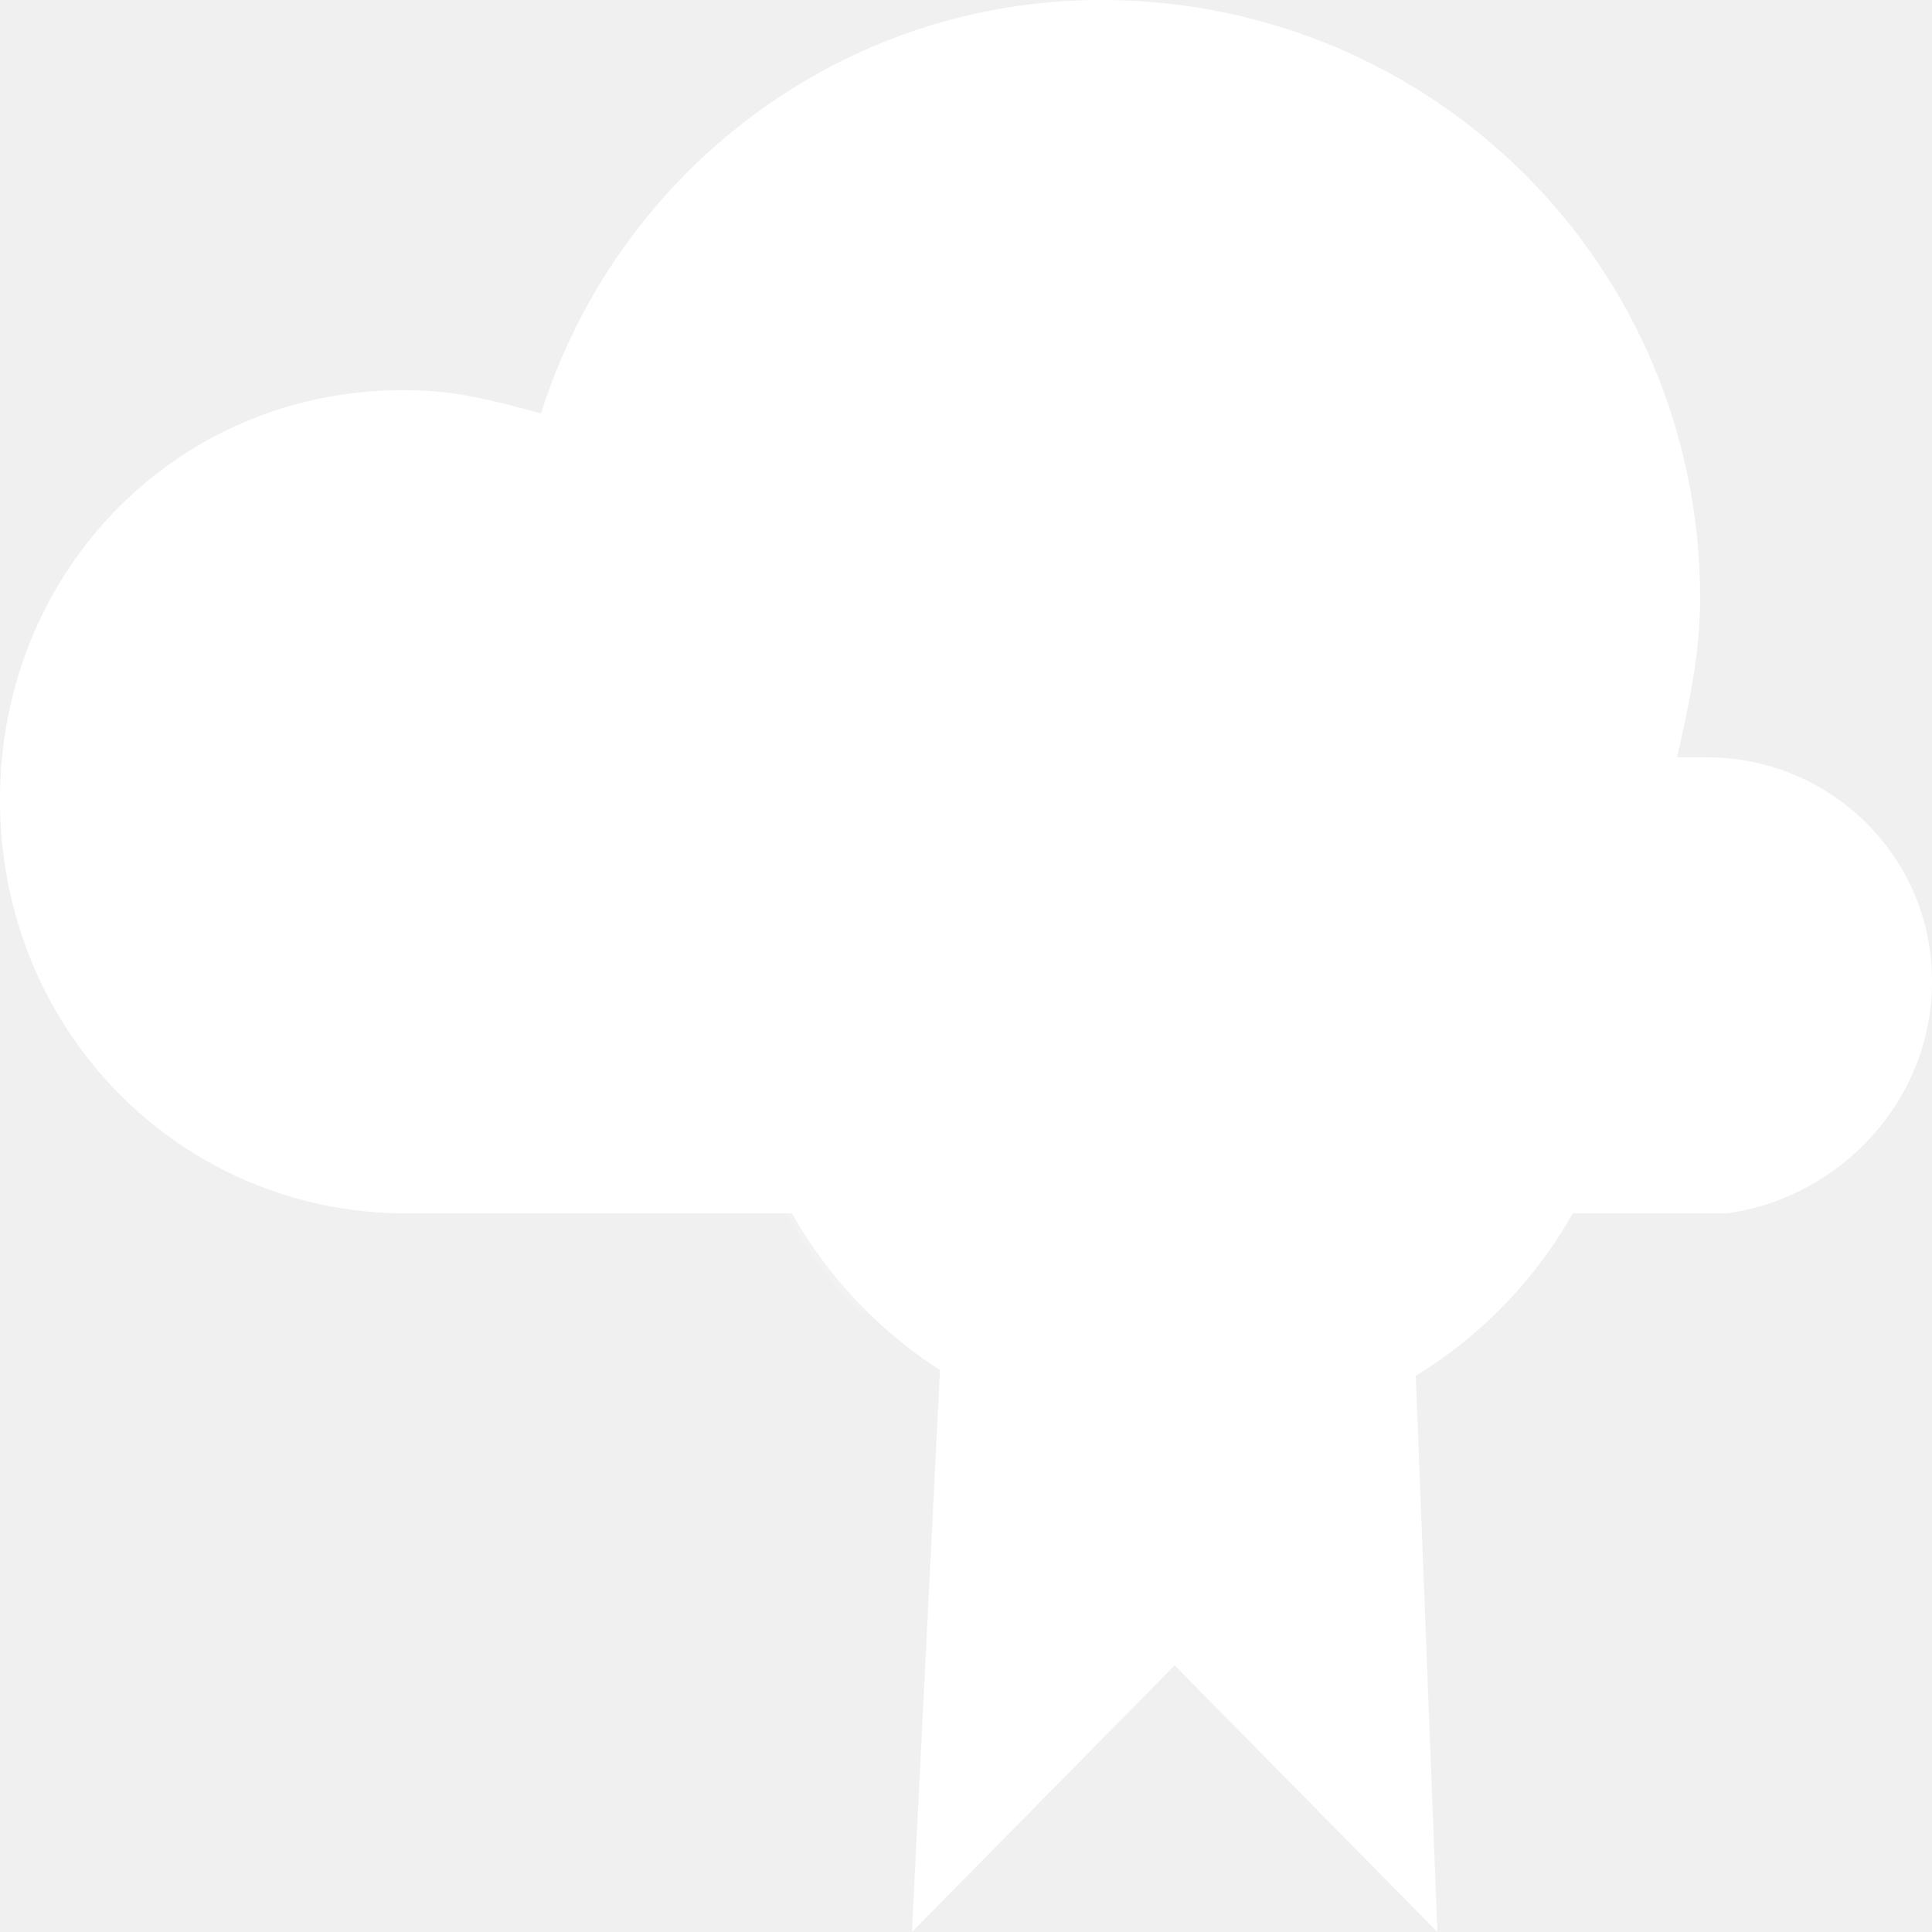
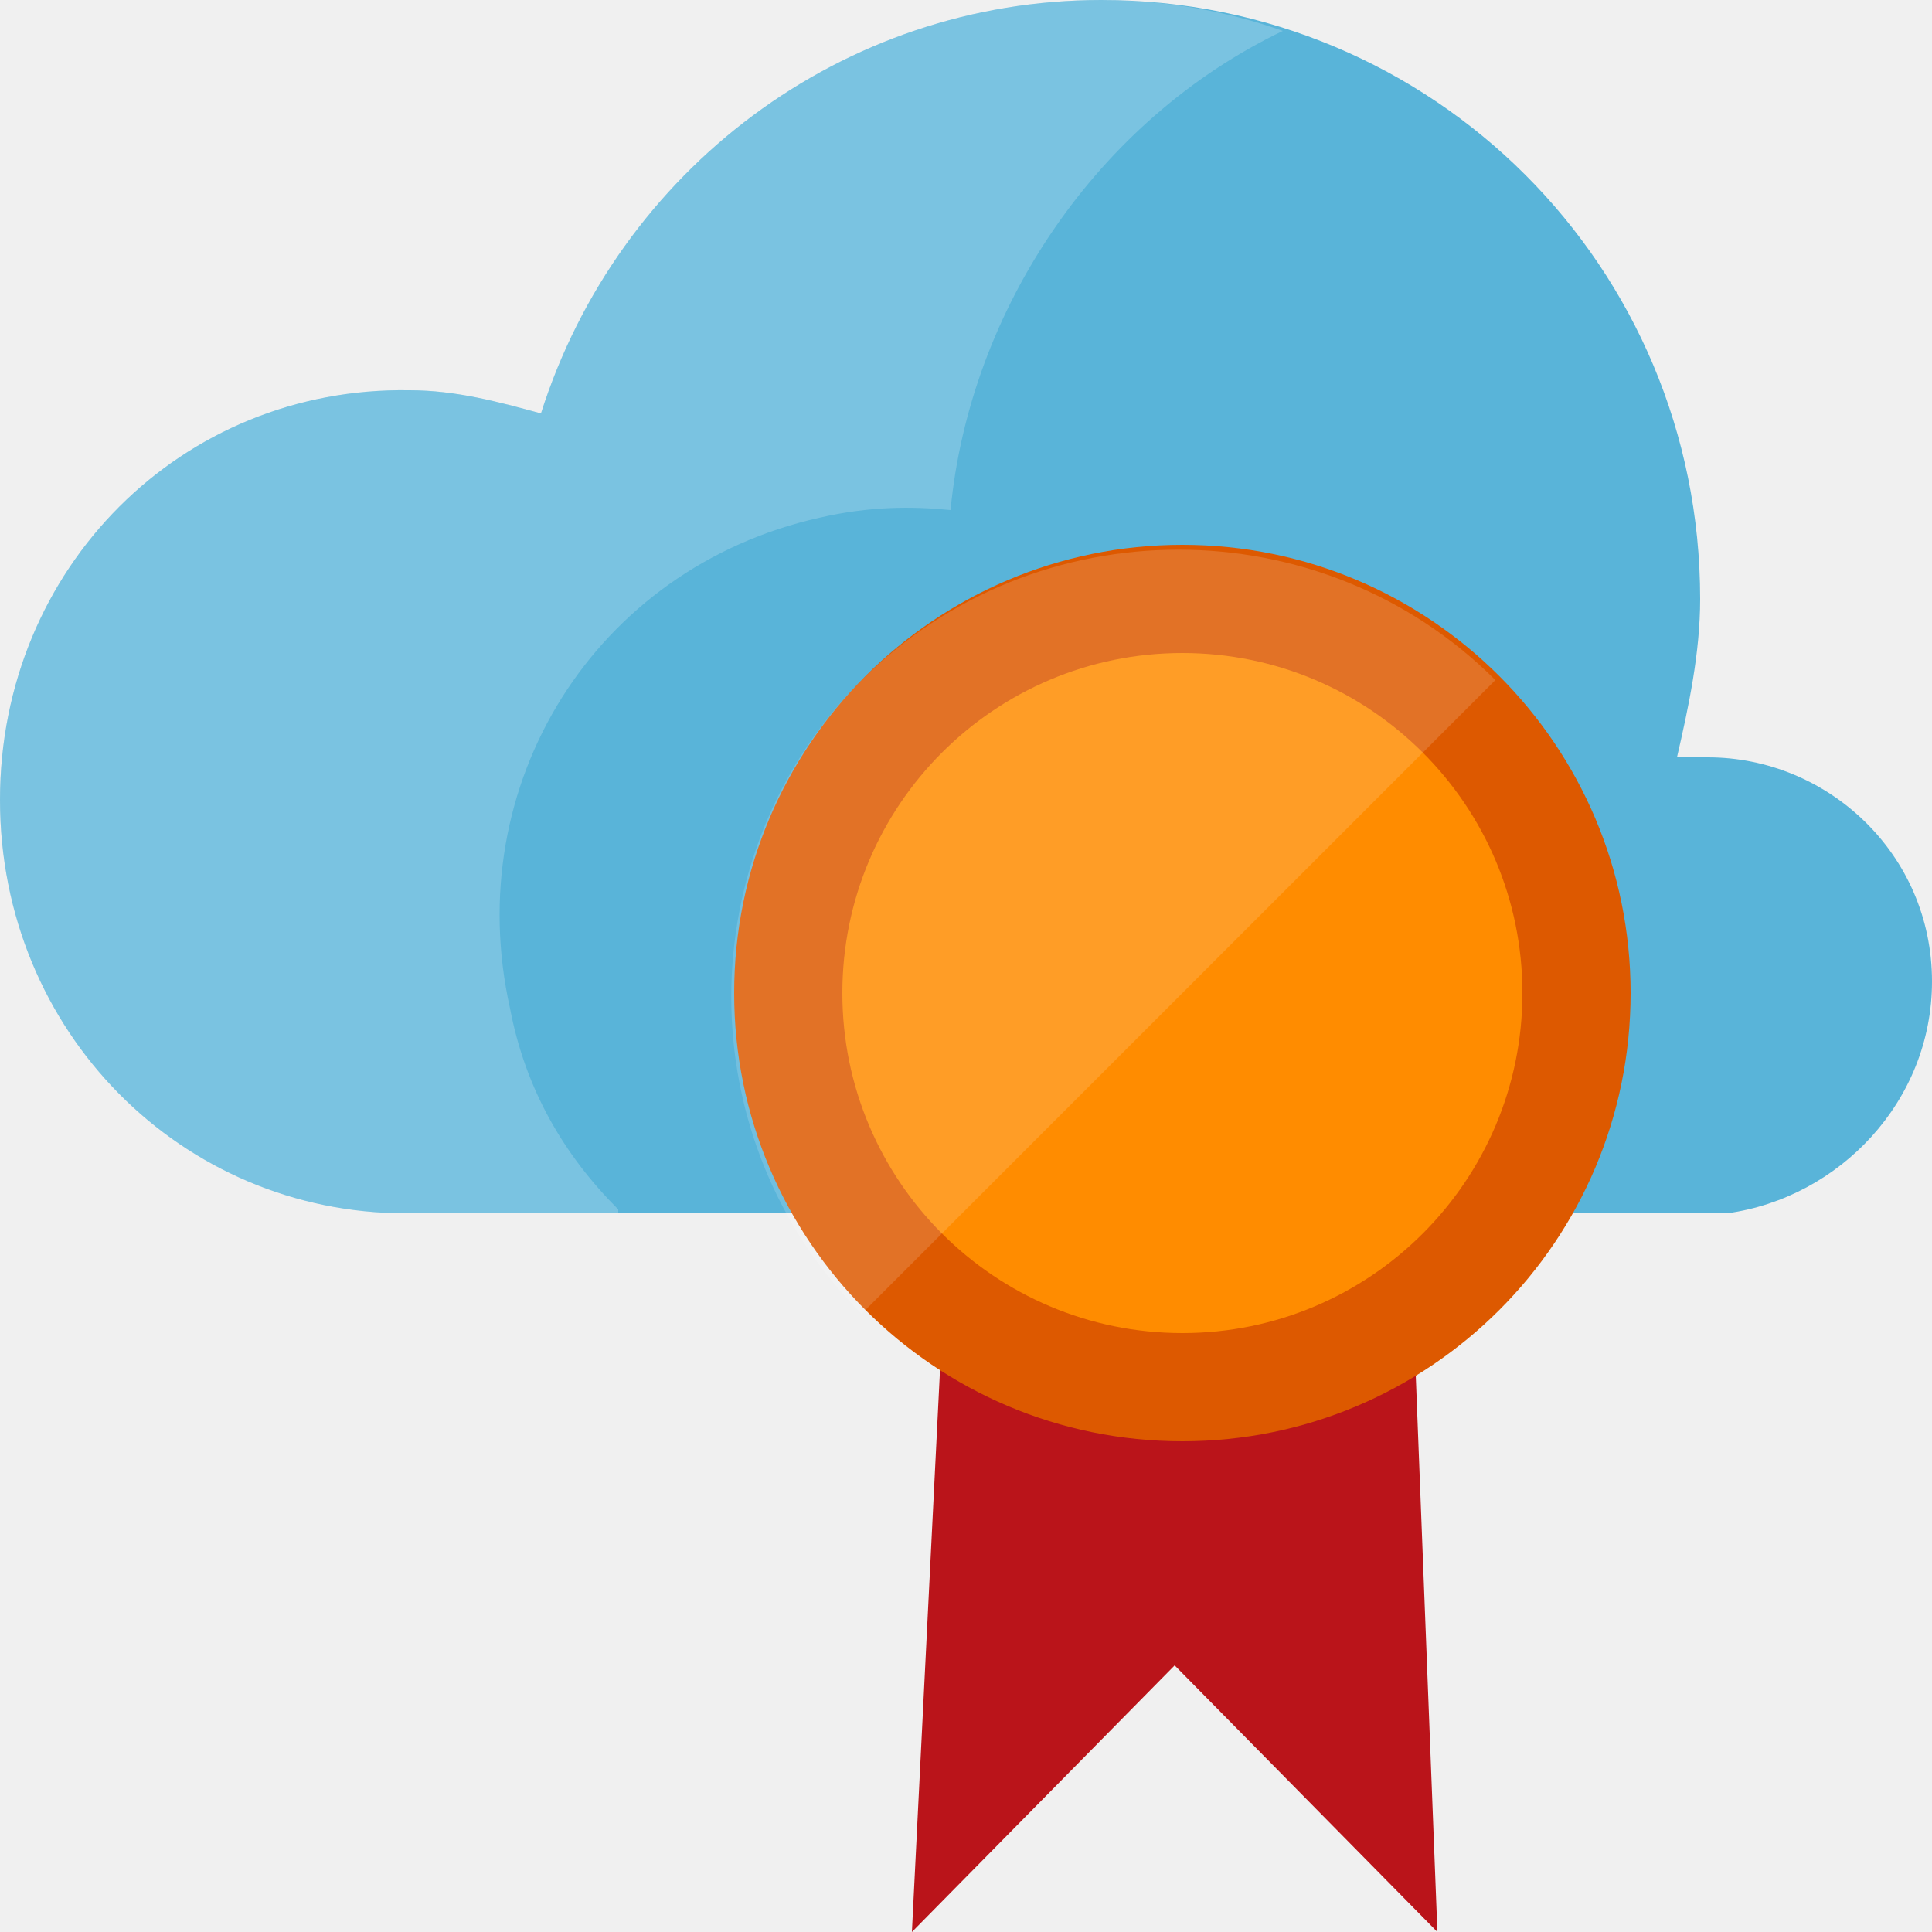
<svg xmlns="http://www.w3.org/2000/svg" version="1.1" id="Layer_1" x="0px" y="0px" width="50px" height="50px" viewBox="0 0 50 50" style="enable-background:new 0 0 50 50;" xml:space="preserve">
  <style type="text/css">
- 	.st0{fill:#FFFFFF;}
+ 	.st0{fill:#59B4D9;}
	.st1{opacity:0.2;fill:#FFFFFF;enable-background:new    ;}
- 	.st2{fill:#FFFFFF;}
- 	.st3{fill:#FFFFFF;}
- 	.st4{opacity:0;}
+ 	.st2{fill:#BA141A;}
+ 	.st3{fill:#DD5900;}
+ 	.st4{fill:#FF8C00;}
	.st5{opacity:0.15;fill:#FFFFFF;enable-background:new    ;}
</style>
  <path class="st0" d="M50,25.4c0-3.3-2.7-5.8-5.8-5.8c-0.3,0-0.5,0-0.8,0c0.3-1.3,0.6-2.7,0.6-4.1C44,6.9,37.1,0,28.5,0  C21.8,0,16,4.4,14,10.7c-1.1-0.3-2.2-0.6-3.4-0.6C4.7,10,0,14.7,0,20.7s4.7,10.7,10.5,10.7l0,0l0,0h34.2l0,0  C47.6,31,50,28.5,50,25.4" />
  <path class="st1" d="M16,31.3c-1.4-1.4-2.4-3.1-2.8-5.2c-1.3-5.8,2.2-11.4,8-12.7c1.3-0.3,2.4-0.3,3.4-0.2C25.1,8,28.4,3.1,33.2,0.8  c-1.4-0.5-3-0.8-4.7-0.8C21.8,0,16,4.4,14,10.7c-1.1-0.3-2.2-0.6-3.4-0.6C4.7,10,0,14.7,0,20.7s4.7,10.7,10.5,10.7l0,0l0,0H16z" />
  <path class="st2" d="M36.5,32c-1.6,1.4-3.7,2.3-6,2.3s-4.4-0.9-6-2.3l-0.9,18l6.8-6.9l6.8,6.9L36.5,32z" />
  <circle class="st3" cx="30.6" cy="25.7" r="11.6" />
  <circle class="st4" cx="30.6" cy="25.7" r="8.8" />
  <path class="st5" d="M22.3,34c-4.5-4.5-4.5-11.9,0-16.4s11.9-4.5,16.4,0L22.3,34z" />
</svg>
